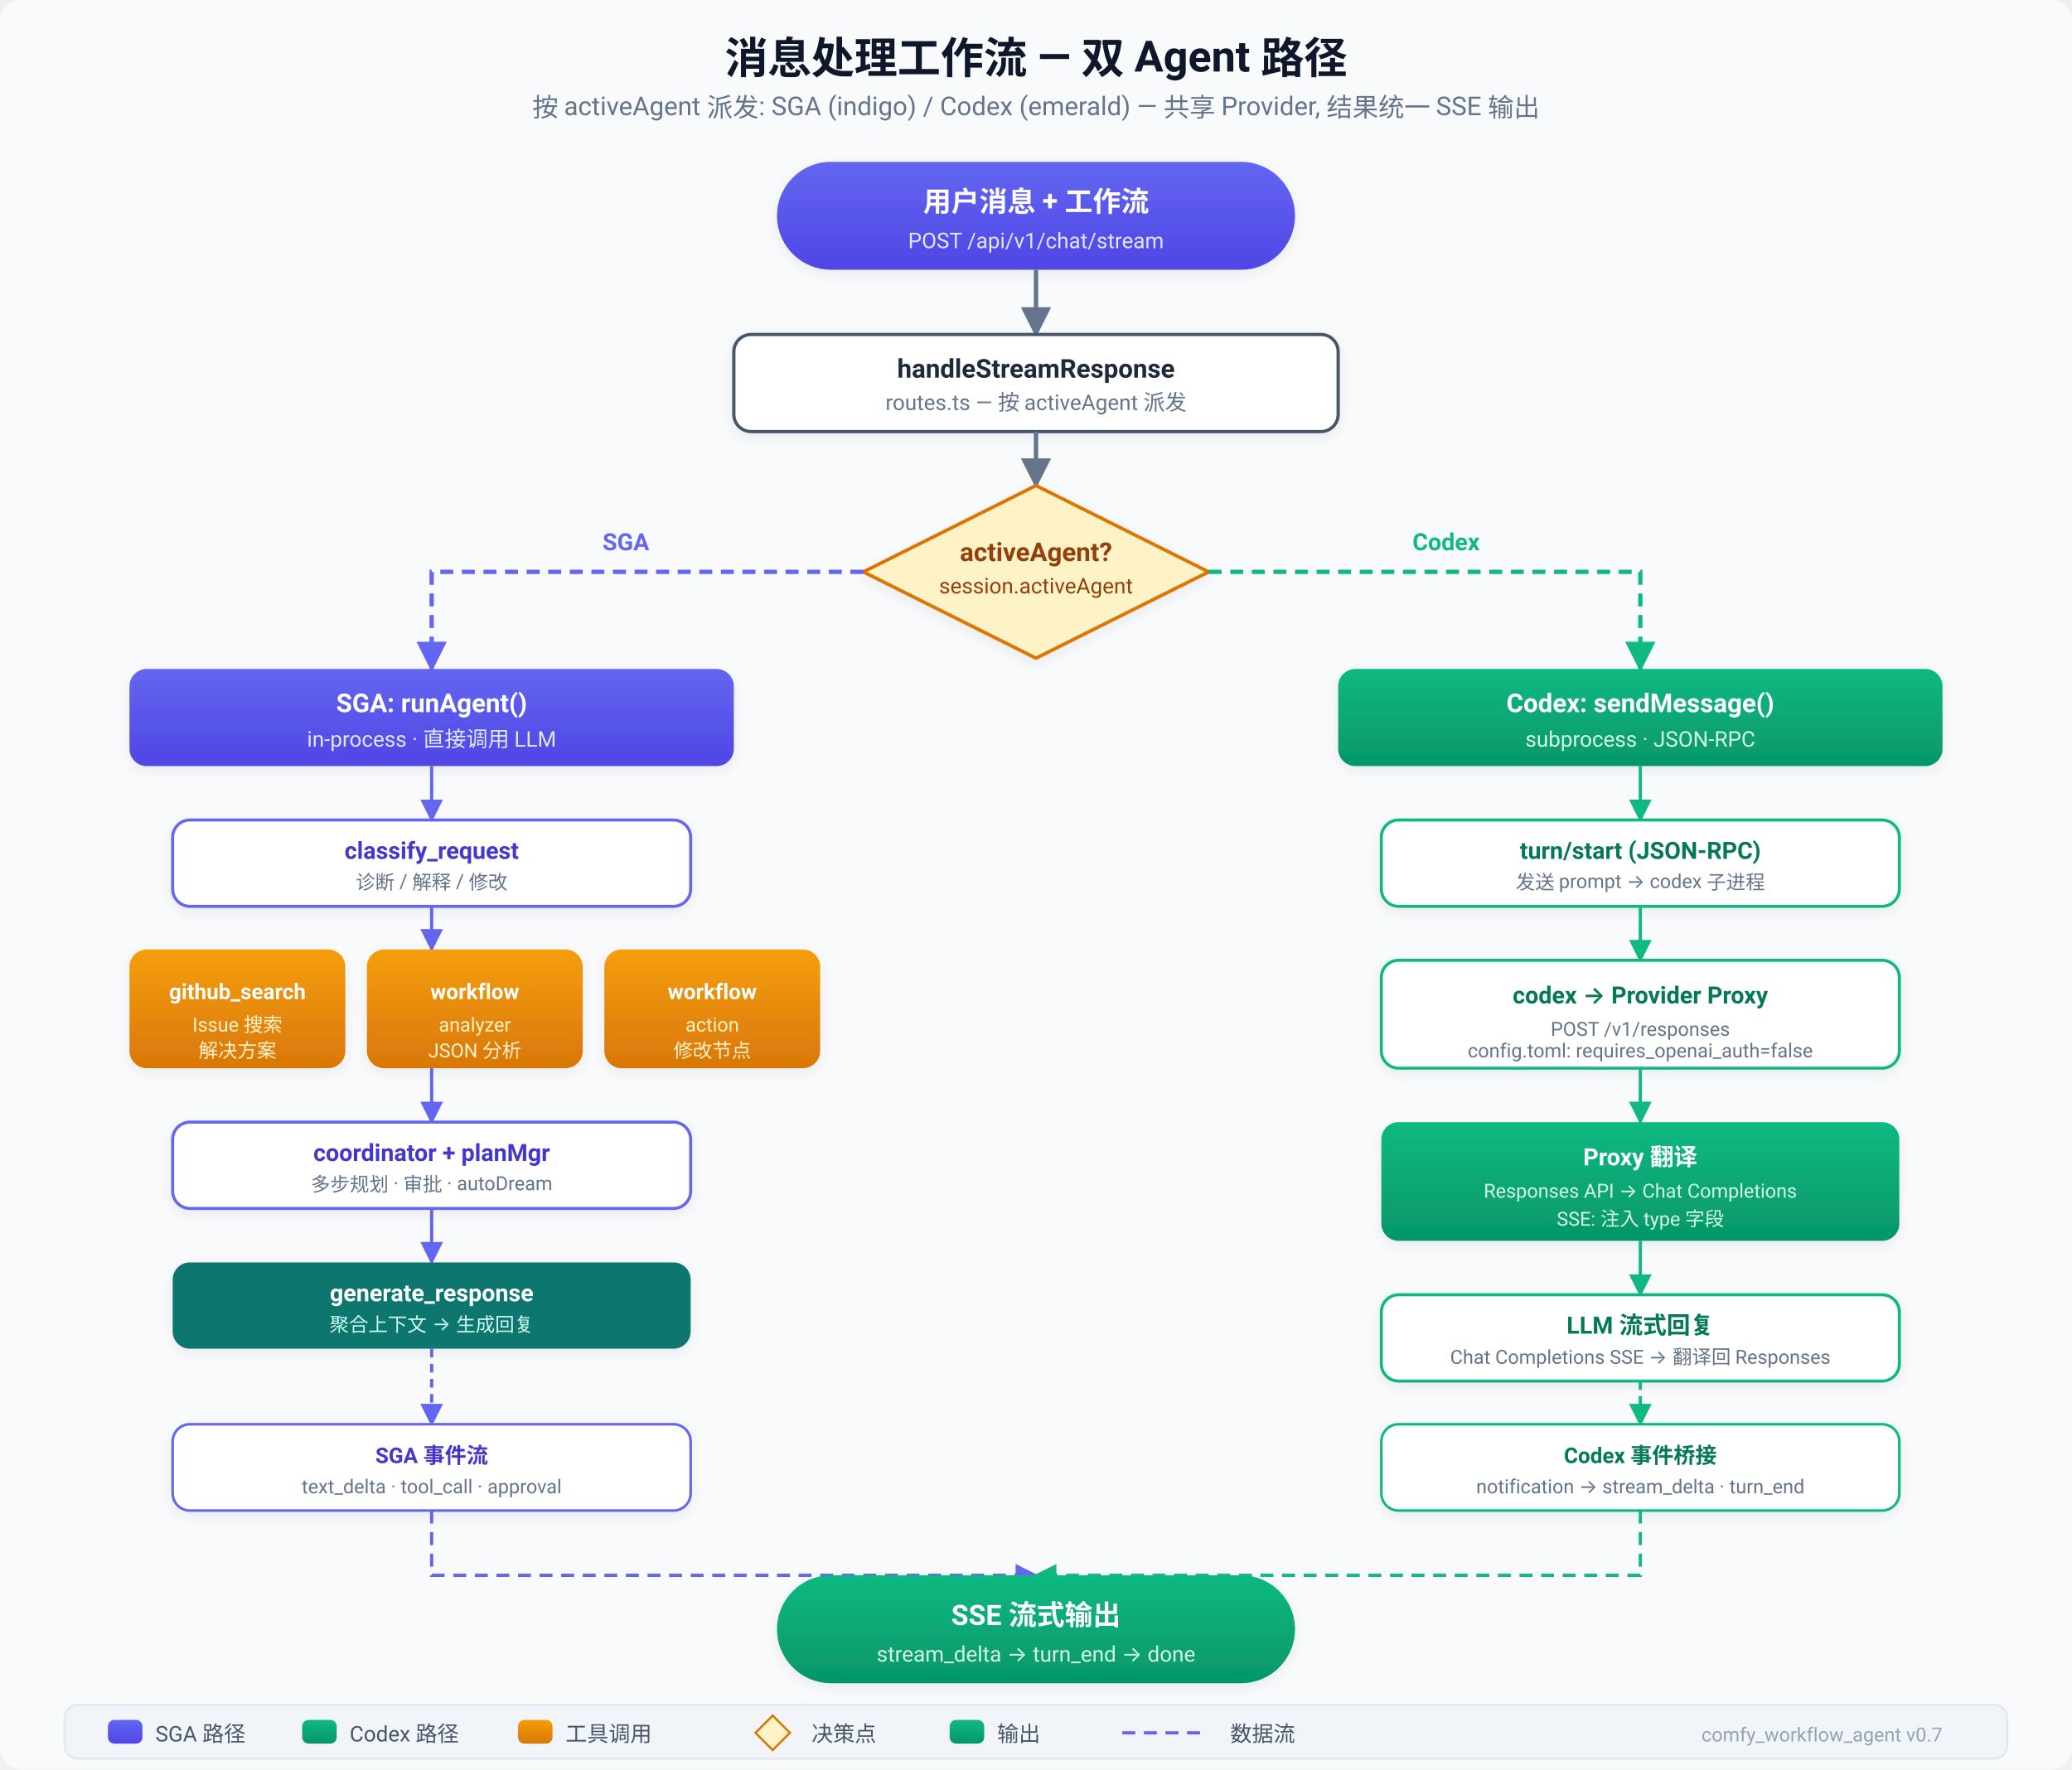
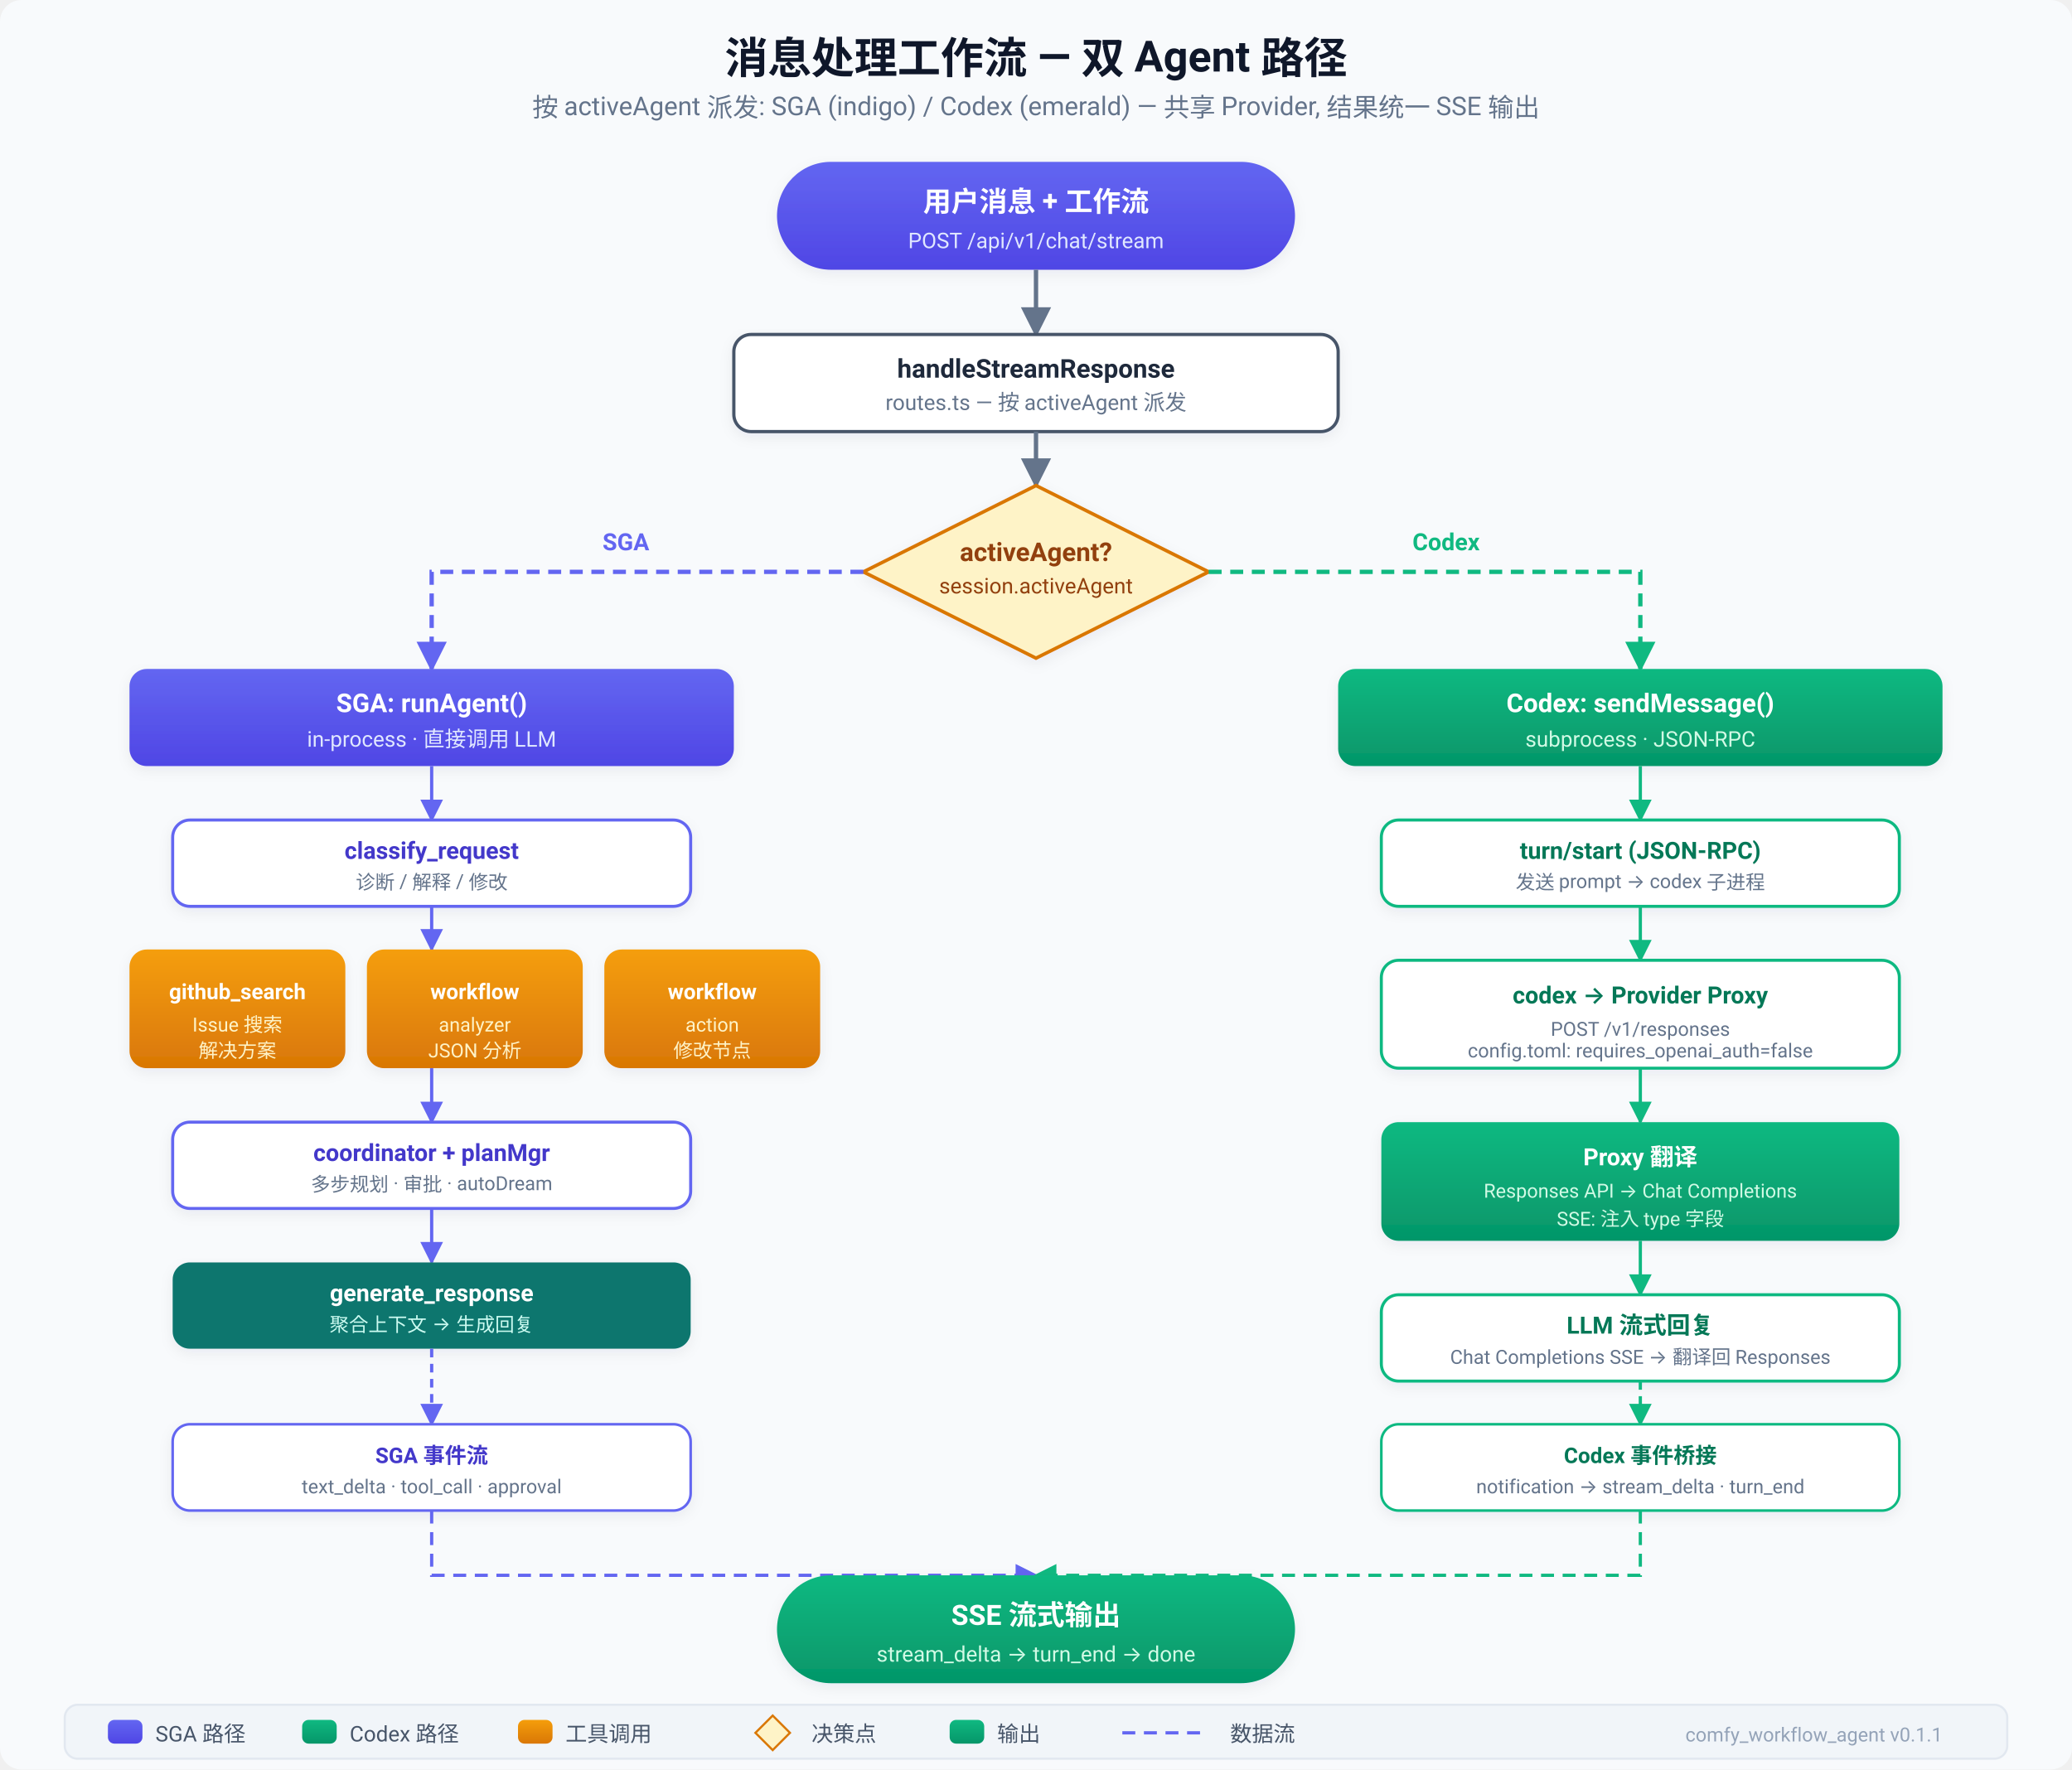
<svg xmlns="http://www.w3.org/2000/svg" viewBox="0 0 960 820" font-family="system-ui,-apple-system,'Segoe UI',Roboto,sans-serif">
  <defs>
    <linearGradient id="gIndigo" x1="0" y1="0" x2="0" y2="1">
      <stop offset="0" stop-color="#6366f1" />
      <stop offset="1" stop-color="#4f46e5" />
    </linearGradient>
    <linearGradient id="gEmerald" x1="0" y1="0" x2="0" y2="1">
      <stop offset="0" stop-color="#10b981" />
      <stop offset="1" stop-color="#059669" />
    </linearGradient>
    <linearGradient id="gAmber" x1="0" y1="0" x2="0" y2="1">
      <stop offset="0" stop-color="#f59e0b" />
      <stop offset="1" stop-color="#d97706" />
    </linearGradient>
    <linearGradient id="gOut" x1="0" y1="0" x2="0" y2="1">
      <stop offset="0" stop-color="#10b981" />
      <stop offset="1" stop-color="#059669" />
    </linearGradient>
    <marker id="aw" viewBox="0 0 10 10" refX="9" refY="5" markerWidth="7" markerHeight="7" orient="auto-start-reverse">
      <path d="M0,0 L10,5 L0,10 z" fill="#64748b" />
    </marker>
    <marker id="awI" viewBox="0 0 10 10" refX="9" refY="5" markerWidth="7" markerHeight="7" orient="auto-start-reverse">
      <path d="M0,0 L10,5 L0,10 z" fill="#6366f1" />
    </marker>
    <marker id="awE" viewBox="0 0 10 10" refX="9" refY="5" markerWidth="7" markerHeight="7" orient="auto-start-reverse">
      <path d="M0,0 L10,5 L0,10 z" fill="#10b981" />
    </marker>
    <marker id="awA" viewBox="0 0 10 10" refX="9" refY="5" markerWidth="7" markerHeight="7" orient="auto-start-reverse">
      <path d="M0,0 L10,5 L0,10 z" fill="#d97706" />
    </marker>
    <filter id="sh" x="-10%" y="-10%" width="120%" height="130%">
      <feDropShadow dx="0" dy="2" stdDeviation="3" flood-color="#00015010" />
    </filter>
    <style>
      @keyframes dash { from { stroke-dashoffset: 30; } to { stroke-dashoffset: 0; } }
      .flow { stroke-dasharray: 6 4; animation: dash 1.5s linear infinite; }
      @keyframes breathe { 0%,100% { opacity: 0.9; } 50% { opacity: 1; } }
      .breathe { animation: breathe 3s ease-in-out infinite; }
    </style>
  </defs>
  <rect width="960" height="820" fill="#f8fafc" rx="10" />
  <text x="480" y="34" text-anchor="middle" font-size="20" font-weight="700" fill="#0f172a">消息处理工作流 — 双 Agent 路径</text>
  <text x="480" y="54" text-anchor="middle" font-size="12" fill="#64748b">按 activeAgent 派发: SGA (indigo) / Codex (emerald) — 共享 Provider, 结果统一 SSE 输出</text>
  <rect x="360" y="75" width="240" height="50" rx="25" fill="url(#gIndigo)" filter="url(#sh)" class="breathe" />
  <text x="480" y="98" text-anchor="middle" font-size="13" font-weight="700" fill="#fff">用户消息 + 工作流</text>
  <text x="480" y="115" text-anchor="middle" font-size="10" fill="#e0e7ff">POST /api/v1/chat/stream</text>
  <line x1="480" y1="125" x2="480" y2="155" stroke="#64748b" stroke-width="2" marker-end="url(#aw)" />
  <rect x="340" y="155" width="280" height="45" rx="8" fill="#fff" stroke="#475569" stroke-width="1.5" filter="url(#sh)" />
  <text x="480" y="175" text-anchor="middle" font-size="12" font-weight="700" fill="#1e293b">handleStreamResponse</text>
  <text x="480" y="190" text-anchor="middle" font-size="10" fill="#64748b">routes.ts — 按 activeAgent 派发</text>
  <line x1="480" y1="200" x2="480" y2="225" stroke="#64748b" stroke-width="2" marker-end="url(#aw)" />
  <polygon points="480,225 560,265 480,305 400,265" fill="#fef3c7" stroke="#d97706" stroke-width="1.6" filter="url(#sh)" />
  <text x="480" y="260" text-anchor="middle" font-size="12" font-weight="700" fill="#92400e">activeAgent?</text>
  <text x="480" y="275" text-anchor="middle" font-size="10" fill="#92400e">session.activeAgent</text>
  <path d="M 400 265 L 200 265 L 200 310" fill="none" stroke="#6366f1" stroke-width="2" class="flow" marker-end="url(#awI)" />
  <text x="290" y="255" text-anchor="middle" font-size="11" font-weight="700" fill="#6366f1">SGA</text>
  <path d="M 560 265 L 760 265 L 760 310" fill="none" stroke="#10b981" stroke-width="2" class="flow" marker-end="url(#awE)" />
  <text x="670" y="255" text-anchor="middle" font-size="11" font-weight="700" fill="#10b981">Codex</text>
  <rect x="60" y="310" width="280" height="45" rx="8" fill="url(#gIndigo)" filter="url(#sh)" class="breathe" />
  <text x="200" y="330" text-anchor="middle" font-size="12" font-weight="700" fill="#fff">SGA: runAgent()</text>
  <text x="200" y="346" text-anchor="middle" font-size="10" fill="#e0e7ff">in-process · 直接调用 LLM</text>
  <line x1="200" y1="355" x2="200" y2="380" stroke="#6366f1" stroke-width="1.5" marker-end="url(#awI)" />
  <rect x="80" y="380" width="240" height="40" rx="8" fill="#fff" stroke="#6366f1" stroke-width="1.4" filter="url(#sh)" />
  <text x="200" y="398" text-anchor="middle" font-size="11" font-weight="600" fill="#4338ca">classify_request</text>
  <text x="200" y="412" text-anchor="middle" font-size="9" fill="#64748b">诊断 / 解释 / 修改</text>
  <line x1="200" y1="420" x2="200" y2="440" stroke="#6366f1" stroke-width="1.5" marker-end="url(#awI)" />
  <rect x="60" y="440" width="100" height="55" rx="8" fill="url(#gAmber)" filter="url(#sh)" />
  <text x="110" y="463" text-anchor="middle" font-size="10" font-weight="700" fill="#fff">github_search</text>
  <text x="110" y="478" text-anchor="middle" font-size="9" fill="#fef3c7">Issue 搜索</text>
  <text x="110" y="490" text-anchor="middle" font-size="9" fill="#fef3c7">解决方案</text>
  <rect x="170" y="440" width="100" height="55" rx="8" fill="url(#gAmber)" filter="url(#sh)" />
  <text x="220" y="463" text-anchor="middle" font-size="10" font-weight="700" fill="#fff">workflow</text>
  <text x="220" y="478" text-anchor="middle" font-size="9" fill="#fef3c7">analyzer</text>
  <text x="220" y="490" text-anchor="middle" font-size="9" fill="#fef3c7">JSON 分析</text>
  <rect x="280" y="440" width="100" height="55" rx="8" fill="url(#gAmber)" filter="url(#sh)" />
  <text x="330" y="463" text-anchor="middle" font-size="10" font-weight="700" fill="#fff">workflow</text>
  <text x="330" y="478" text-anchor="middle" font-size="9" fill="#fef3c7">action</text>
  <text x="330" y="490" text-anchor="middle" font-size="9" fill="#fef3c7">修改节点</text>
  <line x1="200" y1="495" x2="200" y2="520" stroke="#6366f1" stroke-width="1.5" marker-end="url(#awI)" />
  <rect x="80" y="520" width="240" height="40" rx="8" fill="#fff" stroke="#6366f1" stroke-width="1.4" filter="url(#sh)" />
  <text x="200" y="538" text-anchor="middle" font-size="11" font-weight="600" fill="#4338ca">coordinator + planMgr</text>
  <text x="200" y="552" text-anchor="middle" font-size="9" fill="#64748b">多步规划 · 审批 · autoDream</text>
  <line x1="200" y1="560" x2="200" y2="585" stroke="#6366f1" stroke-width="1.5" marker-end="url(#awI)" />
  <rect x="80" y="585" width="240" height="40" rx="8" fill="#0f766e" filter="url(#sh)" />
  <text x="200" y="603" text-anchor="middle" font-size="11" font-weight="700" fill="#fff">generate_response</text>
  <text x="200" y="617" text-anchor="middle" font-size="9" fill="#ccfbf1">聚合上下文 → 生成回复</text>
  <line x1="200" y1="625" x2="200" y2="660" stroke="#6366f1" stroke-width="1.5" stroke-dasharray="4,3" marker-end="url(#awI)" />
  <rect x="620" y="310" width="280" height="45" rx="8" fill="url(#gEmerald)" filter="url(#sh)" class="breathe" />
  <text x="760" y="330" text-anchor="middle" font-size="12" font-weight="700" fill="#fff">Codex: sendMessage()</text>
  <text x="760" y="346" text-anchor="middle" font-size="10" fill="#d1fae5">subprocess · JSON-RPC</text>
  <line x1="760" y1="355" x2="760" y2="380" stroke="#10b981" stroke-width="1.5" marker-end="url(#awE)" />
  <rect x="640" y="380" width="240" height="40" rx="8" fill="#fff" stroke="#10b981" stroke-width="1.4" filter="url(#sh)" />
  <text x="760" y="398" text-anchor="middle" font-size="11" font-weight="600" fill="#047857">turn/start (JSON-RPC)</text>
  <text x="760" y="412" text-anchor="middle" font-size="9" fill="#64748b">发送 prompt → codex 子进程</text>
  <line x1="760" y1="420" x2="760" y2="445" stroke="#10b981" stroke-width="1.5" marker-end="url(#awE)" />
  <rect x="640" y="445" width="240" height="50" rx="8" fill="#fff" stroke="#10b981" stroke-width="1.4" filter="url(#sh)" />
  <text x="760" y="465" text-anchor="middle" font-size="11" font-weight="600" fill="#047857">codex → Provider Proxy</text>
  <text x="760" y="480" text-anchor="middle" font-size="9" fill="#64748b">POST /v1/responses</text>
  <text x="760" y="490" text-anchor="middle" font-size="9" fill="#64748b">config.toml: requires_openai_auth=false</text>
  <line x1="760" y1="495" x2="760" y2="520" stroke="#10b981" stroke-width="1.5" marker-end="url(#awE)" />
  <rect x="640" y="520" width="240" height="55" rx="8" fill="url(#gEmerald)" filter="url(#sh)" />
  <text x="760" y="540" text-anchor="middle" font-size="11" font-weight="700" fill="#fff">Proxy 翻译</text>
  <text x="760" y="555" text-anchor="middle" font-size="9" fill="#d1fae5">Responses API → Chat Completions</text>
  <text x="760" y="568" text-anchor="middle" font-size="9" fill="#d1fae5">SSE: 注入 type 字段</text>
  <line x1="760" y1="575" x2="760" y2="600" stroke="#10b981" stroke-width="1.5" marker-end="url(#awE)" />
  <rect x="640" y="600" width="240" height="40" rx="8" fill="#fff" stroke="#10b981" stroke-width="1.4" filter="url(#sh)" />
  <text x="760" y="618" text-anchor="middle" font-size="11" font-weight="600" fill="#047857">LLM 流式回复</text>
  <text x="760" y="632" text-anchor="middle" font-size="9" fill="#64748b">Chat Completions SSE → 翻译回 Responses</text>
  <line x1="760" y1="640" x2="760" y2="660" stroke="#10b981" stroke-width="1.5" stroke-dasharray="4,3" marker-end="url(#awE)" />
  <rect x="80" y="660" width="240" height="40" rx="8" fill="#fff" stroke="#6366f1" stroke-width="1.2" filter="url(#sh)" />
  <text x="200" y="678" text-anchor="middle" font-size="10" font-weight="600" fill="#4338ca">SGA 事件流</text>
  <text x="200" y="692" text-anchor="middle" font-size="9" fill="#64748b">text_delta · tool_call · approval</text>
  <rect x="640" y="660" width="240" height="40" rx="8" fill="#fff" stroke="#10b981" stroke-width="1.2" filter="url(#sh)" />
  <text x="760" y="678" text-anchor="middle" font-size="10" font-weight="600" fill="#047857">Codex 事件桥接</text>
  <text x="760" y="692" text-anchor="middle" font-size="9" fill="#64748b">notification → stream_delta · turn_end</text>
  <path d="M 200 700 L 200 730 L 480 730" fill="none" stroke="#6366f1" stroke-width="1.5" class="flow" marker-end="url(#awI)" />
  <path d="M 760 700 L 760 730 L 480 730" fill="none" stroke="#10b981" stroke-width="1.5" class="flow" marker-end="url(#awE)" />
  <rect x="360" y="730" width="240" height="50" rx="25" fill="url(#gOut)" filter="url(#sh)" class="breathe" />
  <text x="480" y="753" text-anchor="middle" font-size="13" font-weight="700" fill="#fff">SSE 流式输出</text>
  <text x="480" y="770" text-anchor="middle" font-size="10" fill="#d1fae5">stream_delta → turn_end → done</text>
  <rect x="30" y="790" width="900" height="25" rx="6" fill="#f1f5f9" stroke="#e2e8f0" stroke-width="1" />
  <rect x="50" y="797" width="16" height="11" rx="3" fill="url(#gIndigo)" />
  <text x="72" y="807" font-size="10" fill="#475569">SGA 路径</text>
  <rect x="140" y="797" width="16" height="11" rx="3" fill="url(#gEmerald)" />
  <text x="162" y="807" font-size="10" fill="#475569">Codex 路径</text>
  <rect x="240" y="797" width="16" height="11" rx="3" fill="url(#gAmber)" />
  <text x="262" y="807" font-size="10" fill="#475569">工具调用</text>
  <polygon points="350,803 358,795 366,803 358,811" fill="#fef3c7" stroke="#d97706" stroke-width="1" />
  <text x="376" y="807" font-size="10" fill="#475569">决策点</text>
  <rect x="440" y="797" width="16" height="11" rx="3" fill="url(#gOut)" />
  <text x="462" y="807" font-size="10" fill="#475569">输出</text>
  <line x1="520" y1="803" x2="560" y2="803" stroke="#6366f1" stroke-width="1.5" stroke-dasharray="5,4" class="flow" />
  <text x="570" y="807" font-size="10" fill="#475569">数据流</text>
-   <text x="900" y="807" text-anchor="end" font-size="9" fill="#94a3b8">comfy_workflow_agent v0.7</text>
+   <text x="900" y="807" text-anchor="end" font-size="9" fill="#94a3b8">comfy_workflow_agent v0.1.1</text>
</svg>
